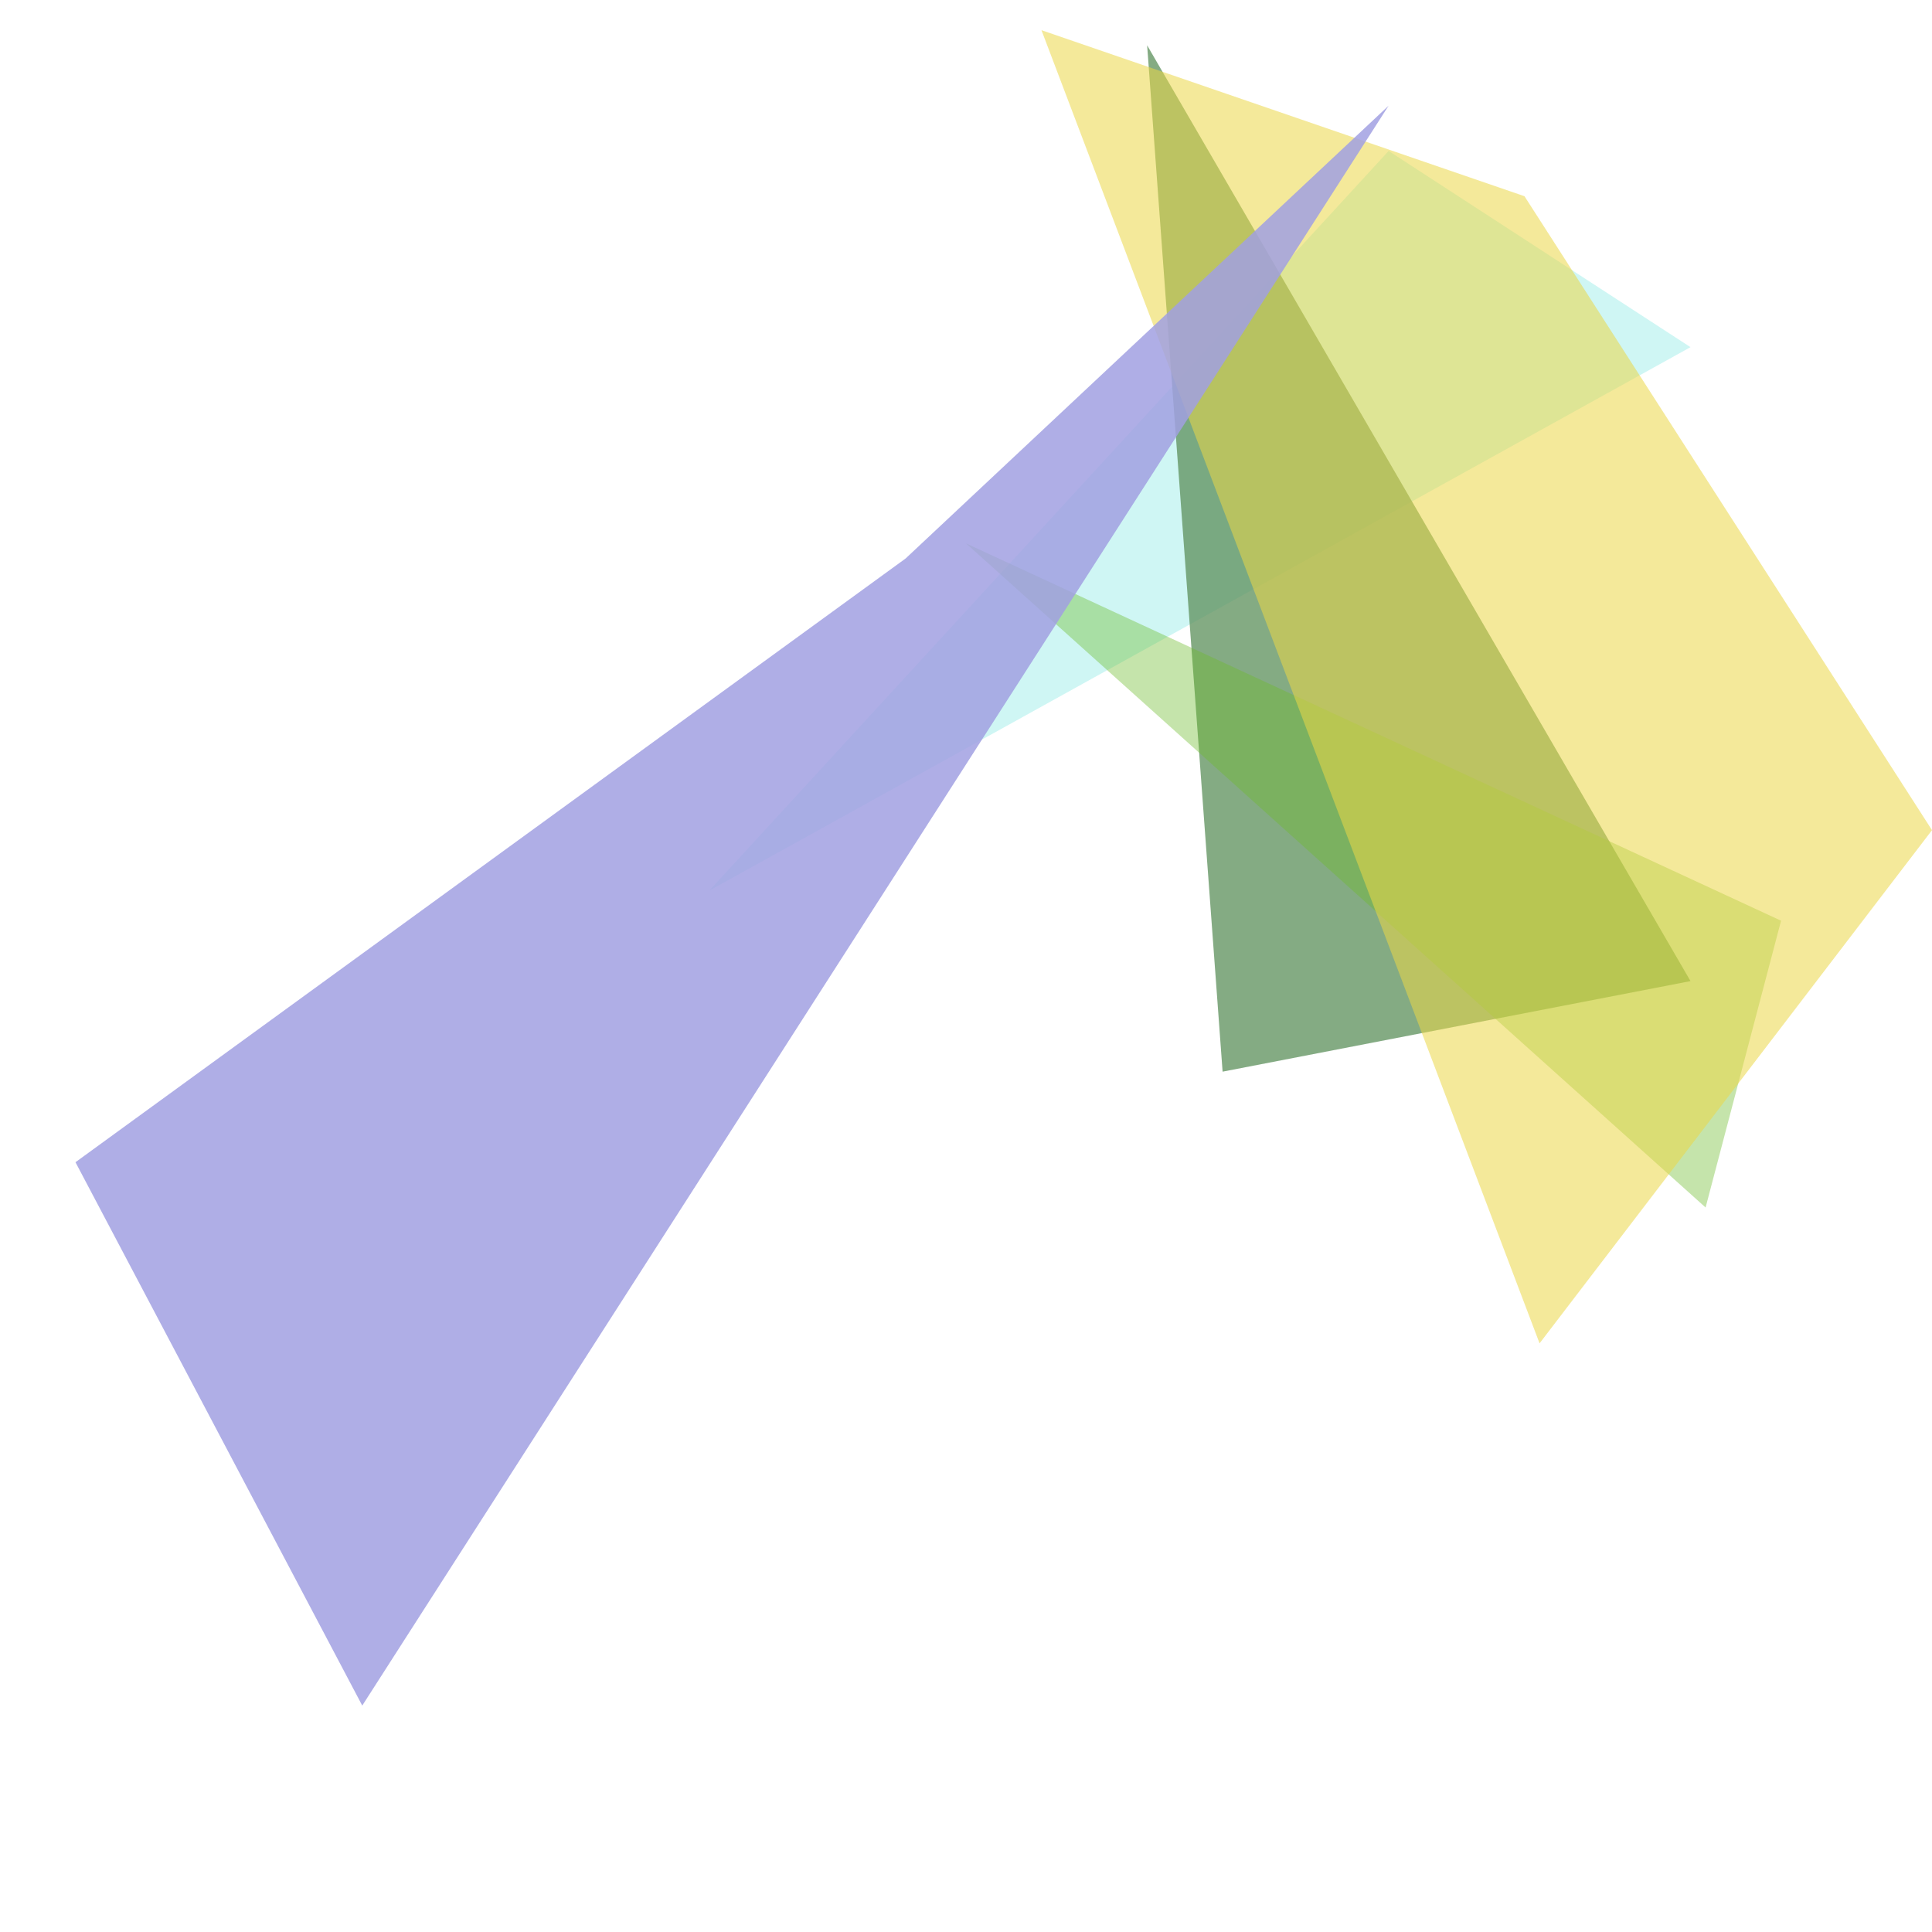
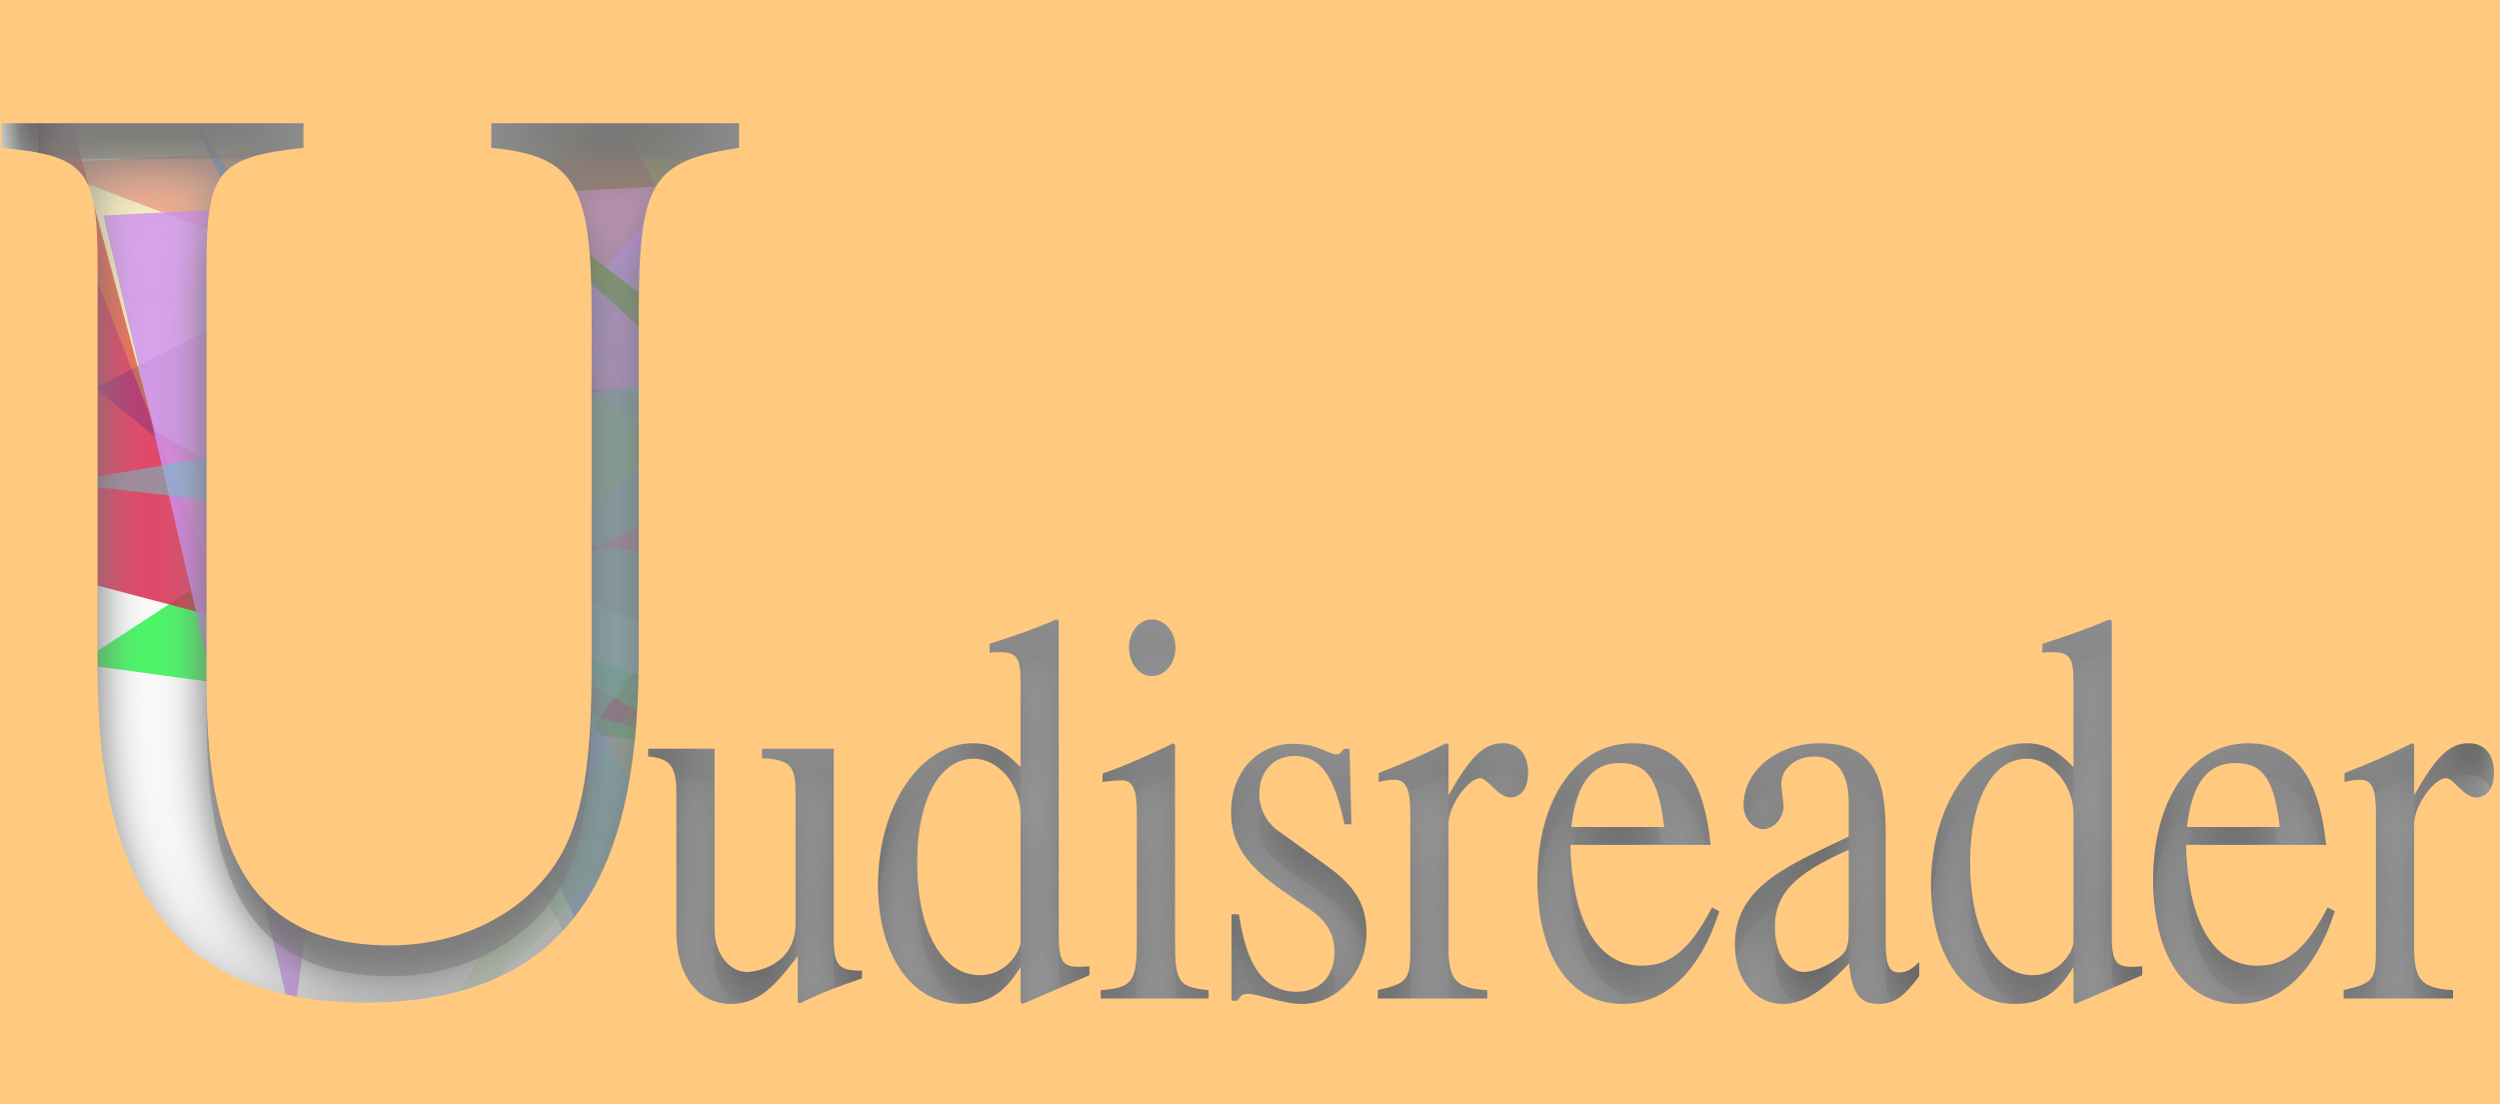
- <svg xmlns="http://www.w3.org/2000/svg" id="svglogo" width="128" height="128">
-   <polygon id="poly1" points="92,10 47,59 112,23" style="fill:#c6f5f2; fill-opacity:0.841;" />
-   <polygon id="poly2" points="81,71 76,3 112,65" style="fill:#629461; fill-opacity:0.779;" />
-   <polygon id="poly3" points="113,80 118,61 64,36" style="fill:#6cba2c; fill-opacity:0.397;" />
-   <polygon id="poly4" points="69,2 101,13 128,55 102,89" style="fill:#ecd747; fill-opacity:0.543;" />
-   <polygon id="poly5" points="24,113 5,77 60,37 92,7" style="fill:#a19fe1; fill-opacity:0.846;" />
+ <svg xmlns="http://www.w3.org/2000/svg" id="svglogo" width="290" height="128" version="1.1">
+   <defs id="defs12">
+     <filter id="filter3777" style="color-interpolation-filters:sRGB;">
+       <feFlood id="feFlood3779" flood-opacity="0.5" flood-color="rgb(0,0,0)" result="flood" />
+       <feComposite id="feComposite3781" in2="SourceGraphic" in="flood" operator="in" result="composite1" />
+       <feGaussianBlur id="feGaussianBlur3783" in="composite" stdDeviation="4" result="blur" />
+       <feOffset id="feOffset3785" dx="0" dy="6" result="offset" />
+       <feComposite id="feComposite3787" in2="offset" in="SourceGraphic" operator="over" result="composite2" />
+     </filter>
+     <filter id="filter3228" y="-0.25" height="1.5" color-interpolation-filters="sRGB">
+       <feGaussianBlur id="feGaussianBlur3230" stdDeviation="5" result="result6" />
+       <feComposite id="feComposite3232" in2="result6" result="result8" in="SourceGraphic" operator="atop" />
+       <feComposite id="feComposite3234" in2="SourceAlpha" result="result9" operator="over" in="result8" />
+       <feColorMatrix id="feColorMatrix3236" values="1 0 0 0 0 0 1 0 0 0 0 0 1 0 0 0 0 0 1 0 " result="result10" />
+       <feBlend id="feBlend3238" in2="result6" in="result10" mode="normal" result="fbSourceGraphic" />
+       <feColorMatrix result="fbSourceGraphicAlpha" in="fbSourceGraphic" values="0 0 0 -1 0 0 0 0 -1 0 0 0 0 -1 0 0 0 0 1 0" id="feColorMatrix3240" />
+       <feGaussianBlur id="feGaussianBlur3242" result="result6" stdDeviation="3" in="fbSourceGraphic" />
+       <feColorMatrix id="feColorMatrix3244" values="1 0 0 0 0 0 1 0 0 0 0 0 1 0 0 0 0 0 1 0 " result="result7" in="fbSourceGraphic" />
+       <feComposite id="feComposite3246" in2="result7" operator="in" in="result6" />
+     </filter>
+   </defs>
+   <polygon id="poly1" points="119,92 9,77 109,12 26,9 47,70 " style="fill:#29f94b; fill-opacity:0.858;" />
+   <polygon id="poly2" points="120,63 4,19 97,14 33,54 96,82 " style="fill:#e61457; fill-opacity:0.422;" />
+   <polygon id="poly3" points="18,50 80,86 4,66 1,105 5,2 " style="fill:#dd1a44; fill-opacity:0.816;" />
+   <polygon id="poly4" points="115,112 80,101 11,45 72,14 113,89 " style="fill:#782b80; fill-opacity:0.422;" />
+   <polygon id="poly5" points="67,111 37,56 26,65 39,34 118,7 " style="fill:#68a8a6; fill-opacity:0.356;" />
+   <polygon id="poly6" points="24,65 38,30 73,9 107,2 2,9 " style="fill:#fbdc33; fill-opacity:0.291;" />
+   <polygon id="poly7" points="44,44 34,119 12,25 108,20 109,47 " style="fill:#d490fa; fill-opacity:0.808;" />
+   <polygon id="poly8" points="24,120 96,125 22,13 77,128 21,119 " style="fill:#82abdf; fill-opacity:0.987;" />
+   <polygon id="poly9" points="27,17 113,4 100,25 99,1 50,52 " style="fill:#c18d46; fill-opacity:0.287;" />
+   <polygon id="poly10" points="120,80 125,10 98,15 122,71 47,13 " style="fill:#5a9935; fill-opacity:0.755;" />
+   <polygon id="poly11" points="83,65 50,110 38,79 125,36 7,56 " style="fill:#61cfcd; fill-opacity:0.519;" />
+   <polygon id="poly12" points="25,93 42,32 106,66 49,122 105,30 " style="fill:#5be214; fill-opacity:0.187;" />
+   <rect style="fill:#aaaaaa;fill-opacity:1" id="rect3804" width="239.314" height="51.008" x="75.169" y="70.473" />
+   <g id="g3013" transform="matrix(0.8256553,0,0,1,-6.158493,0)">
+     <path id="rect3792-7" d="m -0.701,3.609 0,129.125 361.906,0 0,-129.125 -361.906,0 z m 8.375,14.812 42.438,0 0,2.844 c -12,1.05 -13.625,2.7 -13.625,13.5 l 0,48 c 0,18.3 5.081,30.469 25.781,30.469 11.25,0 20.856,-4.644 24.906,-11.844 2.4,-4.5 3.438,-10.206 3.438,-20.406 l 0,-40.5 c 0,-15 -2.394,-18.319 -14.094,-19.219 l 0,-2.844 34.812,0 0,2.844 c -12.3,1.5 -14.094,3.919 -14.094,19.219 l 0,39.156 c 0,21.45 -6.306,40.188 -38.406,40.188 -25.5,0 -37.656,-12.3 -37.656,-38.25 l 0,-46.812 c 0,-10.95 -1.65,-12.6 -13.5,-13.5 l 0,-2.844 z m 148.281,57.219 0.312,0.125 0,36.281 c 0,2.944 0.508,3.656 2.812,3.656 0.192,0 0.348,10e-4 1.5,-0.062 l 0,1.031 -9.406,3.312 -0.281,-0.188 0,-4.094 c -2.176,3.008 -4.604,4.281 -8.188,4.281 -7.04,0 -11.844,-5.558 -11.844,-13.75 0,-9.088 5.953,-16.313 13.312,-16.313 2.56,0 4.287,0.702 6.719,2.75 l 0,-10 c 0,-2.624 -0.57,-3.25 -2.938,-3.25 -0.512,0 -0.894,-0.001 -1.406,0.062 l 0,-1.031 c 4.096,-1.088 6.334,-1.724 9.406,-2.812 z m 13.375,0 c 1.856,0 3.344,1.458 3.344,3.25 0,1.856 -1.488,3.281 -3.344,3.281 -1.792,0 -3.188,-1.489 -3.188,-3.281 0,-1.792 1.46,-3.25 3.188,-3.25 z m 134.594,0 0.344,0.125 0,36.281 c 0,2.944 0.508,3.656 2.812,3.656 0.192,0 0.317,10e-4 1.469,-0.062 l 0,1.031 -9.406,3.312 -0.25,-0.188 0,-4.094 c -2.176,3.008 -4.604,4.281 -8.188,4.281 -7.04,0 -11.844,-5.558 -11.844,-13.75 0,-9.088 5.953,-16.313 13.312,-16.313 2.56,0 4.287,0.702 6.719,2.75 l 0,-10 c 0,-2.624 -0.601,-3.25 -2.969,-3.25 -0.512,0 -0.894,-0.001 -1.406,0.062 l 0,-1.031 c 4.096,-1.088 6.334,-1.724 9.406,-2.812 z m -131.562,14.281 0.25,0.188 0,22.719 c 0,4.608 0.495,5.242 4.719,5.562 l 0,0.969 -15.156,0 0,-0.969 c 4.416,-0.256 5.062,-0.955 5.062,-5.562 l 0,-14.844 c 0,-2.816 -0.589,-3.781 -2.125,-3.781 -0.576,0 -1.728,0.059 -2.688,0.188 l 0,-0.969 c 3.328,-0.96 6.609,-2.156 9.938,-3.5 z m 38.344,0 0.344,0.125 0,5.875 c 3.136,-4.544 4.968,-6 7.656,-6 2.176,0 3.531,1.263 3.531,3.375 0,1.792 -0.964,2.875 -2.5,2.875 -1.728,0 -3.195,-2.219 -4.219,-2.219 -1.728,0 -4.469,3.202 -4.469,5.25 l 0,14.375 c 0,3.648 1.085,4.62 5.438,4.812 l 0,0.969 -15.375,0 0,-0.969 c 4.096,-0.768 4.562,-1.206 4.562,-4.406 l 0,-16 c 0,-2.816 -0.588,-3.844 -2.188,-3.844 -0.768,0 -1.354,0.058 -2.25,0.25 l 0,-1.031 c 3.776,-1.216 6.077,-2.03 9.469,-3.438 z m 26.219,0 c 6.592,0 10.009,3.975 10.969,11.719 l -19.719,0 c 0.384,11.392 5.809,13.938 9.969,13.938 4.096,0 6.865,-1.855 9.938,-6.719 l 1.031,0.438 c -2.688,6.912 -7.514,10.688 -13.594,10.688 -7.36,0 -11.969,-5.481 -11.969,-14.312 0,-9.536 5.631,-15.75 13.375,-15.75 z m 26.344,0 c 7.424,0 9.219,3.819 9.219,10.219 l 0,12.5 c 0,2.816 0.434,3.719 1.906,3.719 0.96,0 1.724,-0.323 2.812,-1.219 l 0,1.656 c -2.24,2.432 -3.574,3.188 -5.75,3.188 -2.624,0 -3.774,-1.328 -4.094,-4.656 -3.904,3.328 -6.528,4.656 -9.344,4.656 -3.904,0 -6.719,-2.812 -6.719,-6.844 0,-6.912 8.064,-9.269 16,-12.469 l 0,-3.906 c 0,-3.456 -1.739,-5.312 -4.875,-5.312 -2.56,0 -4.594,1.397 -4.594,3.125 0,0.896 0.312,1.986 0.312,2.562 0,1.408 -1.339,2.688 -2.875,2.688 -1.472,0 -2.75,-1.278 -2.75,-2.75 0,-4.032 4.734,-7.156 10.75,-7.156 z m 60.188,0 c 6.592,0 9.977,3.975 10.938,11.719 l -19.688,0 c 0.384,11.392 5.809,13.938 9.969,13.938 4.096,0 6.865,-1.855 9.938,-6.719 l 1,0.438 c -2.688,6.912 -7.483,10.688 -13.562,10.688 -7.36,0 -11.969,-5.481 -11.969,-14.312 0,-9.536 5.631,-15.75 13.375,-15.75 z m 23,0 0.312,0.125 0,5.875 c 3.136,-4.544 5,-6 7.688,-6 2.176,0 3.531,1.263 3.531,3.375 0,1.792 -0.964,2.875 -2.5,2.875 -1.728,0 -3.195,-2.219 -4.219,-2.219 -1.728,0 -4.5,3.202 -4.5,5.25 l 0,14.375 c 0,3.648 1.117,4.62 5.469,4.812 l 0,0.969 -15.375,0 0,-0.969 c 4.096,-0.768 4.531,-1.206 4.531,-4.406 l 0,-16 c 0,-2.816 -0.556,-3.844 -2.156,-3.844 -0.768,0 -1.354,0.058 -2.25,0.25 l 0,-1.031 c 3.776,-1.216 6.077,-2.03 9.469,-3.438 z m -157.25,0.062 c 3.712,0 4.779,1.219 6.188,1.219 0.384,0 0.647,-0.4 1.031,-0.656 l 0.719,0 0.25,8.719 -0.969,0 c -1.472,-5.696 -3.383,-7.875 -7.031,-7.875 -2.944,0 -4.938,1.784 -4.938,4.344 0,1.728 0.958,3.32 2.75,4.344 l 6.938,4.094 c 3.84,2.304 5.375,4.425 5.375,7.625 0,4.48 -4.103,8.188 -9.031,8.188 -2.88,0 -6.025,-1.156 -7.625,-1.156 -0.768,0 -1.021,0.141 -1.469,0.781 l -0.844,0 0,-9.969 1.031,0 c 0.576,2.56 1.597,8.938 8.125,8.938 3.264,0 5.312,-1.778 5.312,-4.594 0,-1.984 -1.073,-3.533 -3.312,-4.812 l -3.719,-2.094 c -5.44,-3.072 -7.5,-5.635 -7.5,-9.219 0,-4.608 3.663,-7.875 8.719,-7.875 z m -90.656,0.562 9.344,0 0,20.875 c 0,2.688 2.035,4.875 4.531,4.875 1.28,0 6.844,-0.73 6.844,-5.594 l 0,-15.031 c 0,-3.2 -0.751,-3.839 -4.719,-4.031 l 0,-1.094 10.094,0 0,21.969 c 0,2.944 0.712,3.625 3.656,3.625 l 0.312,0 0,0.906 c -3.264,0.896 -5.55,1.595 -8.75,2.875 l -0.281,-0.125 0,-5.312 c -2.24,2.24 -4.736,5.5 -9.344,5.5 -4.672,0 -7.719,-3.257 -7.719,-8.312 l 0,-16.125 c 0,-2.944 -0.897,-3.902 -3.969,-4.094 l 0,-0.906 z m 45.812,1.156 c -4.864,0 -8,4.737 -8,11.969 0,7.872 3.532,13 8.844,13 3.648,0 5.688,-2.756 5.688,-3.844 l 0,-14.719 c 0,-3.392 -3.139,-6.406 -6.531,-6.406 z m 148,0 c -4.864,0 -8,4.737 -8,11.969 0,7.872 3.501,13 8.812,13 3.648,0 5.719,-2.756 5.719,-3.844 l 0,-14.719 c 0,-3.392 -3.139,-6.406 -6.531,-6.406 z m -57.281,0.5 c -3.904,0 -6.077,2.383 -6.781,7.375 l 13.062,0 c -0.832,-5.568 -2.377,-7.375 -6.281,-7.375 z m 86.531,0 c -3.904,0 -6.077,2.383 -6.781,7.375 l 13.062,0 c -0.832,-5.568 -2.377,-7.375 -6.281,-7.375 z m -54.312,10 c -7.744,2.816 -10.375,5.13 -10.375,8.906 0,3.84 2.431,5.188 4.031,5.188 1.344,0 3.151,-0.604 4.688,-1.5 1.344,-0.768 1.656,-1.329 1.656,-3.312 l 0,-9.281 z" style="fill:#999999;fill-opacity:1;filter:url(#filter3228)" />
+     <path id="rect3792" d="m -0.701,-0.61 0,129.892 361.906,0 0,-129.892 -361.906,0 z M 7.674,14.291 l 42.438,0 0,2.861 c -12,1.056 -13.625,2.716 -13.625,13.58 l 0,48.285 c 0,18.409 5.081,30.65 25.781,30.65 11.25,0 20.856,-4.671 24.906,-11.914 2.4,-4.527 3.438,-10.267 3.438,-20.527 l 0,-40.741 c 0,-15.089 -2.394,-18.428 -14.094,-19.333 l 0,-2.861 34.812,0 0,2.861 c -12.3,1.509 -14.094,3.942 -14.094,19.333 l 0,39.389 c 0,21.577 -6.306,40.426 -38.406,40.426 -25.5,0 -37.656,-12.373 -37.656,-38.477 l 0,-47.091 c 0,-11.015 -1.65,-12.675 -13.5,-13.58 l 0,-2.861 z m 148.281,57.559 0.312,0.126 0,36.497 c 0,2.961 0.508,3.678 2.812,3.678 0.192,0 0.348,0.001 1.5,-0.063 l 0,1.037 -9.406,3.332 -0.281,-0.189 0,-4.118 c -2.176,3.026 -4.604,4.307 -8.188,4.307 -7.04,0 -11.844,-5.591 -11.844,-13.832 0,-9.142 5.953,-16.409 13.312,-16.409 2.56,0 4.287,0.706 6.719,2.766 l 0,-10.059 c 0,-2.64 -0.57,-3.269 -2.938,-3.269 -0.512,0 -0.894,-10e-4 -1.406,0.063 l 0,-1.037 c 4.096,-1.094 6.334,-1.735 9.406,-2.829 z m 13.375,0 c 1.856,0 3.344,1.467 3.344,3.269 0,1.867 -1.488,3.301 -3.344,3.301 -1.792,0 -3.188,-1.498 -3.188,-3.301 0,-1.803 1.46,-3.269 3.188,-3.269 z m 134.594,0 0.344,0.126 0,36.497 c 0,2.961 0.508,3.678 2.812,3.678 0.192,0 0.317,0.001 1.469,-0.063 l 0,1.037 -9.406,3.332 -0.25,-0.189 0,-4.118 c -2.176,3.026 -4.604,4.307 -8.188,4.307 -7.04,0 -11.844,-5.591 -11.844,-13.832 0,-9.142 5.953,-16.409 13.312,-16.409 2.56,0 4.287,0.706 6.719,2.766 l 0,-10.059 c 0,-2.64 -0.601,-3.269 -2.969,-3.269 -0.512,0 -0.894,-10e-4 -1.406,0.063 l 0,-1.037 c 4.096,-1.094 6.334,-1.735 9.406,-2.829 z m -131.562,14.366 0.25,0.189 0,22.854 c 0,4.635 0.495,5.274 4.719,5.596 l 0,0.975 -15.156,0 0,-0.975 c 4.416,-0.258 5.062,-0.96 5.062,-5.596 l 0,-14.932 c 0,-2.833 -0.589,-3.804 -2.125,-3.804 -0.576,0 -1.728,0.06 -2.688,0.189 l 0,-0.975 c 3.328,-0.966 6.609,-2.169 9.938,-3.521 z m 38.344,0 0.344,0.126 0,5.91 c 3.136,-4.571 4.968,-6.036 7.656,-6.036 2.176,0 3.531,1.271 3.531,3.395 0,1.803 -0.964,2.892 -2.5,2.892 -1.728,0 -3.195,-2.232 -4.219,-2.232 -1.728,0 -4.469,3.221 -4.469,5.281 l 0,14.46 c 0,3.67 1.085,4.648 5.438,4.841 l 0,0.975 -15.375,0 0,-0.975 c 4.096,-0.773 4.562,-1.213 4.562,-4.432 l 0,-16.095 c 0,-2.833 -0.588,-3.867 -2.188,-3.867 -0.768,0 -1.354,0.058 -2.25,0.251 l 0,-1.037 c 3.776,-1.223 6.077,-2.042 9.469,-3.458 z m 26.219,0 c 6.592,0 10.009,3.998 10.969,11.788 l -19.719,0 c 0.384,11.46 5.809,14.02 9.969,14.02 4.096,0 6.865,-1.866 9.938,-6.759 l 1.031,0.44 c -2.688,6.953 -7.514,10.751 -13.594,10.751 -7.36,0 -11.969,-5.513 -11.969,-14.398 0,-9.593 5.631,-15.844 13.375,-15.844 z m 26.344,0 c 7.424,0 9.219,3.841 9.219,10.279 l 0,12.574 c 0,2.833 0.434,3.741 1.906,3.741 0.96,0 1.724,-0.325 2.812,-1.226 l 0,1.666 c -2.24,2.446 -3.574,3.206 -5.75,3.206 -2.624,0 -3.774,-1.336 -4.094,-4.684 -3.904,3.348 -6.528,4.684 -9.344,4.684 -3.904,0 -6.719,-2.828 -6.719,-6.884 0,-6.953 8.064,-9.324 16,-12.543 l 0,-3.929 c 0,-3.477 -1.739,-5.344 -4.875,-5.344 -2.56,0 -4.594,1.405 -4.594,3.144 0,0.901 0.312,1.998 0.312,2.578 0,1.416 -1.339,2.703 -2.875,2.703 -1.472,0 -2.75,-1.286 -2.75,-2.766 0,-4.056 4.734,-7.199 10.75,-7.199 z m 60.188,0 c 6.592,0 9.977,3.998 10.938,11.788 l -19.688,0 c 0.384,11.46 5.809,14.02 9.969,14.02 4.096,0 6.865,-1.866 9.938,-6.759 l 1,0.44 c -2.688,6.953 -7.483,10.751 -13.562,10.751 -7.36,0 -11.969,-5.513 -11.969,-14.398 0,-9.593 5.631,-15.844 13.375,-15.844 z m 23,0 0.312,0.126 0,5.91 c 3.136,-4.571 5,-6.036 7.688,-6.036 2.176,0 3.531,1.271 3.531,3.395 0,1.803 -0.964,2.892 -2.5,2.892 -1.728,0 -3.195,-2.232 -4.219,-2.232 -1.728,0 -4.5,3.221 -4.5,5.281 l 0,14.46 c 0,3.67 1.117,4.648 5.469,4.841 l 0,0.975 -15.375,0 0,-0.975 c 4.096,-0.773 4.531,-1.213 4.531,-4.432 l 0,-16.095 c 0,-2.833 -0.556,-3.867 -2.156,-3.867 -0.768,0 -1.354,0.058 -2.25,0.251 l 0,-1.037 c 3.776,-1.223 6.077,-2.042 9.469,-3.458 z m -157.25,0.063 c 3.712,0 4.779,1.226 6.188,1.226 0.384,0 0.647,-0.403 1.031,-0.66 l 0.719,0 0.25,8.771 -0.969,0 c -1.472,-5.73 -3.383,-7.922 -7.031,-7.922 -2.944,0 -4.938,1.794 -4.938,4.37 0,1.738 0.958,3.339 2.75,4.37 l 6.938,4.118 c 3.84,2.318 5.375,4.451 5.375,7.67 0,4.507 -4.103,8.236 -9.031,8.236 -2.88,0 -6.025,-1.163 -7.625,-1.163 -0.768,0 -1.021,0.142 -1.469,0.786 l -0.844,0 0,-10.028 1.031,0 c 0.576,2.575 1.597,8.991 8.125,8.991 3.264,0 5.312,-1.788 5.312,-4.621 0,-1.996 -1.073,-3.553 -3.312,-4.841 l -3.719,-2.106 c -5.44,-3.09 -7.5,-5.668 -7.5,-9.274 0,-4.635 3.663,-7.922 8.719,-7.922 z m -90.656,0.566 9.344,0 0,20.999 c 0,2.704 2.035,4.904 4.531,4.904 1.28,0 6.844,-0.734 6.844,-5.627 l 0,-15.121 c 0,-3.219 -0.751,-3.862 -4.719,-4.055 l 0,-1.1 10.094,0 0,22.099 c 0,2.961 0.712,3.647 3.656,3.647 l 0.312,0 0,0.912 c -3.264,0.901 -5.55,1.604 -8.75,2.892 l -0.281,-0.126 0,-5.344 c -2.24,2.253 -4.736,5.533 -9.344,5.533 -4.672,0 -7.719,-3.276 -7.719,-8.362 l 0,-16.221 c 0,-2.961 -0.897,-3.925 -3.969,-4.118 l 0,-0.912 z m 45.812,1.163 c -4.864,0 -8,4.765 -8,12.04 0,7.919 3.532,13.077 8.844,13.077 3.648,0 5.688,-2.772 5.688,-3.867 l 0,-14.806 c 0,-3.412 -3.139,-6.444 -6.531,-6.444 z m 148,0 c -4.864,0 -8,4.765 -8,12.04 0,7.919 3.501,13.077 8.812,13.077 3.648,0 5.719,-2.772 5.719,-3.867 l 0,-14.806 c 0,-3.412 -3.139,-6.444 -6.531,-6.444 z m -57.281,0.503 c -3.904,0 -6.077,2.397 -6.781,7.419 l 13.062,0 c -0.832,-5.601 -2.377,-7.419 -6.281,-7.419 z m 86.531,0 c -3.904,0 -6.077,2.397 -6.781,7.419 l 13.062,0 c -0.832,-5.601 -2.377,-7.419 -6.281,-7.419 z m -54.312,10.059 c -7.744,2.833 -10.375,5.161 -10.375,8.959 0,3.863 2.431,5.218 4.031,5.218 1.344,0 3.151,-0.608 4.688,-1.509 1.344,-0.773 1.656,-1.336 1.656,-3.332 l 0,-9.336 z" style="fill:#ffca80;fill-opacity:1" />
+   </g>
</svg>
